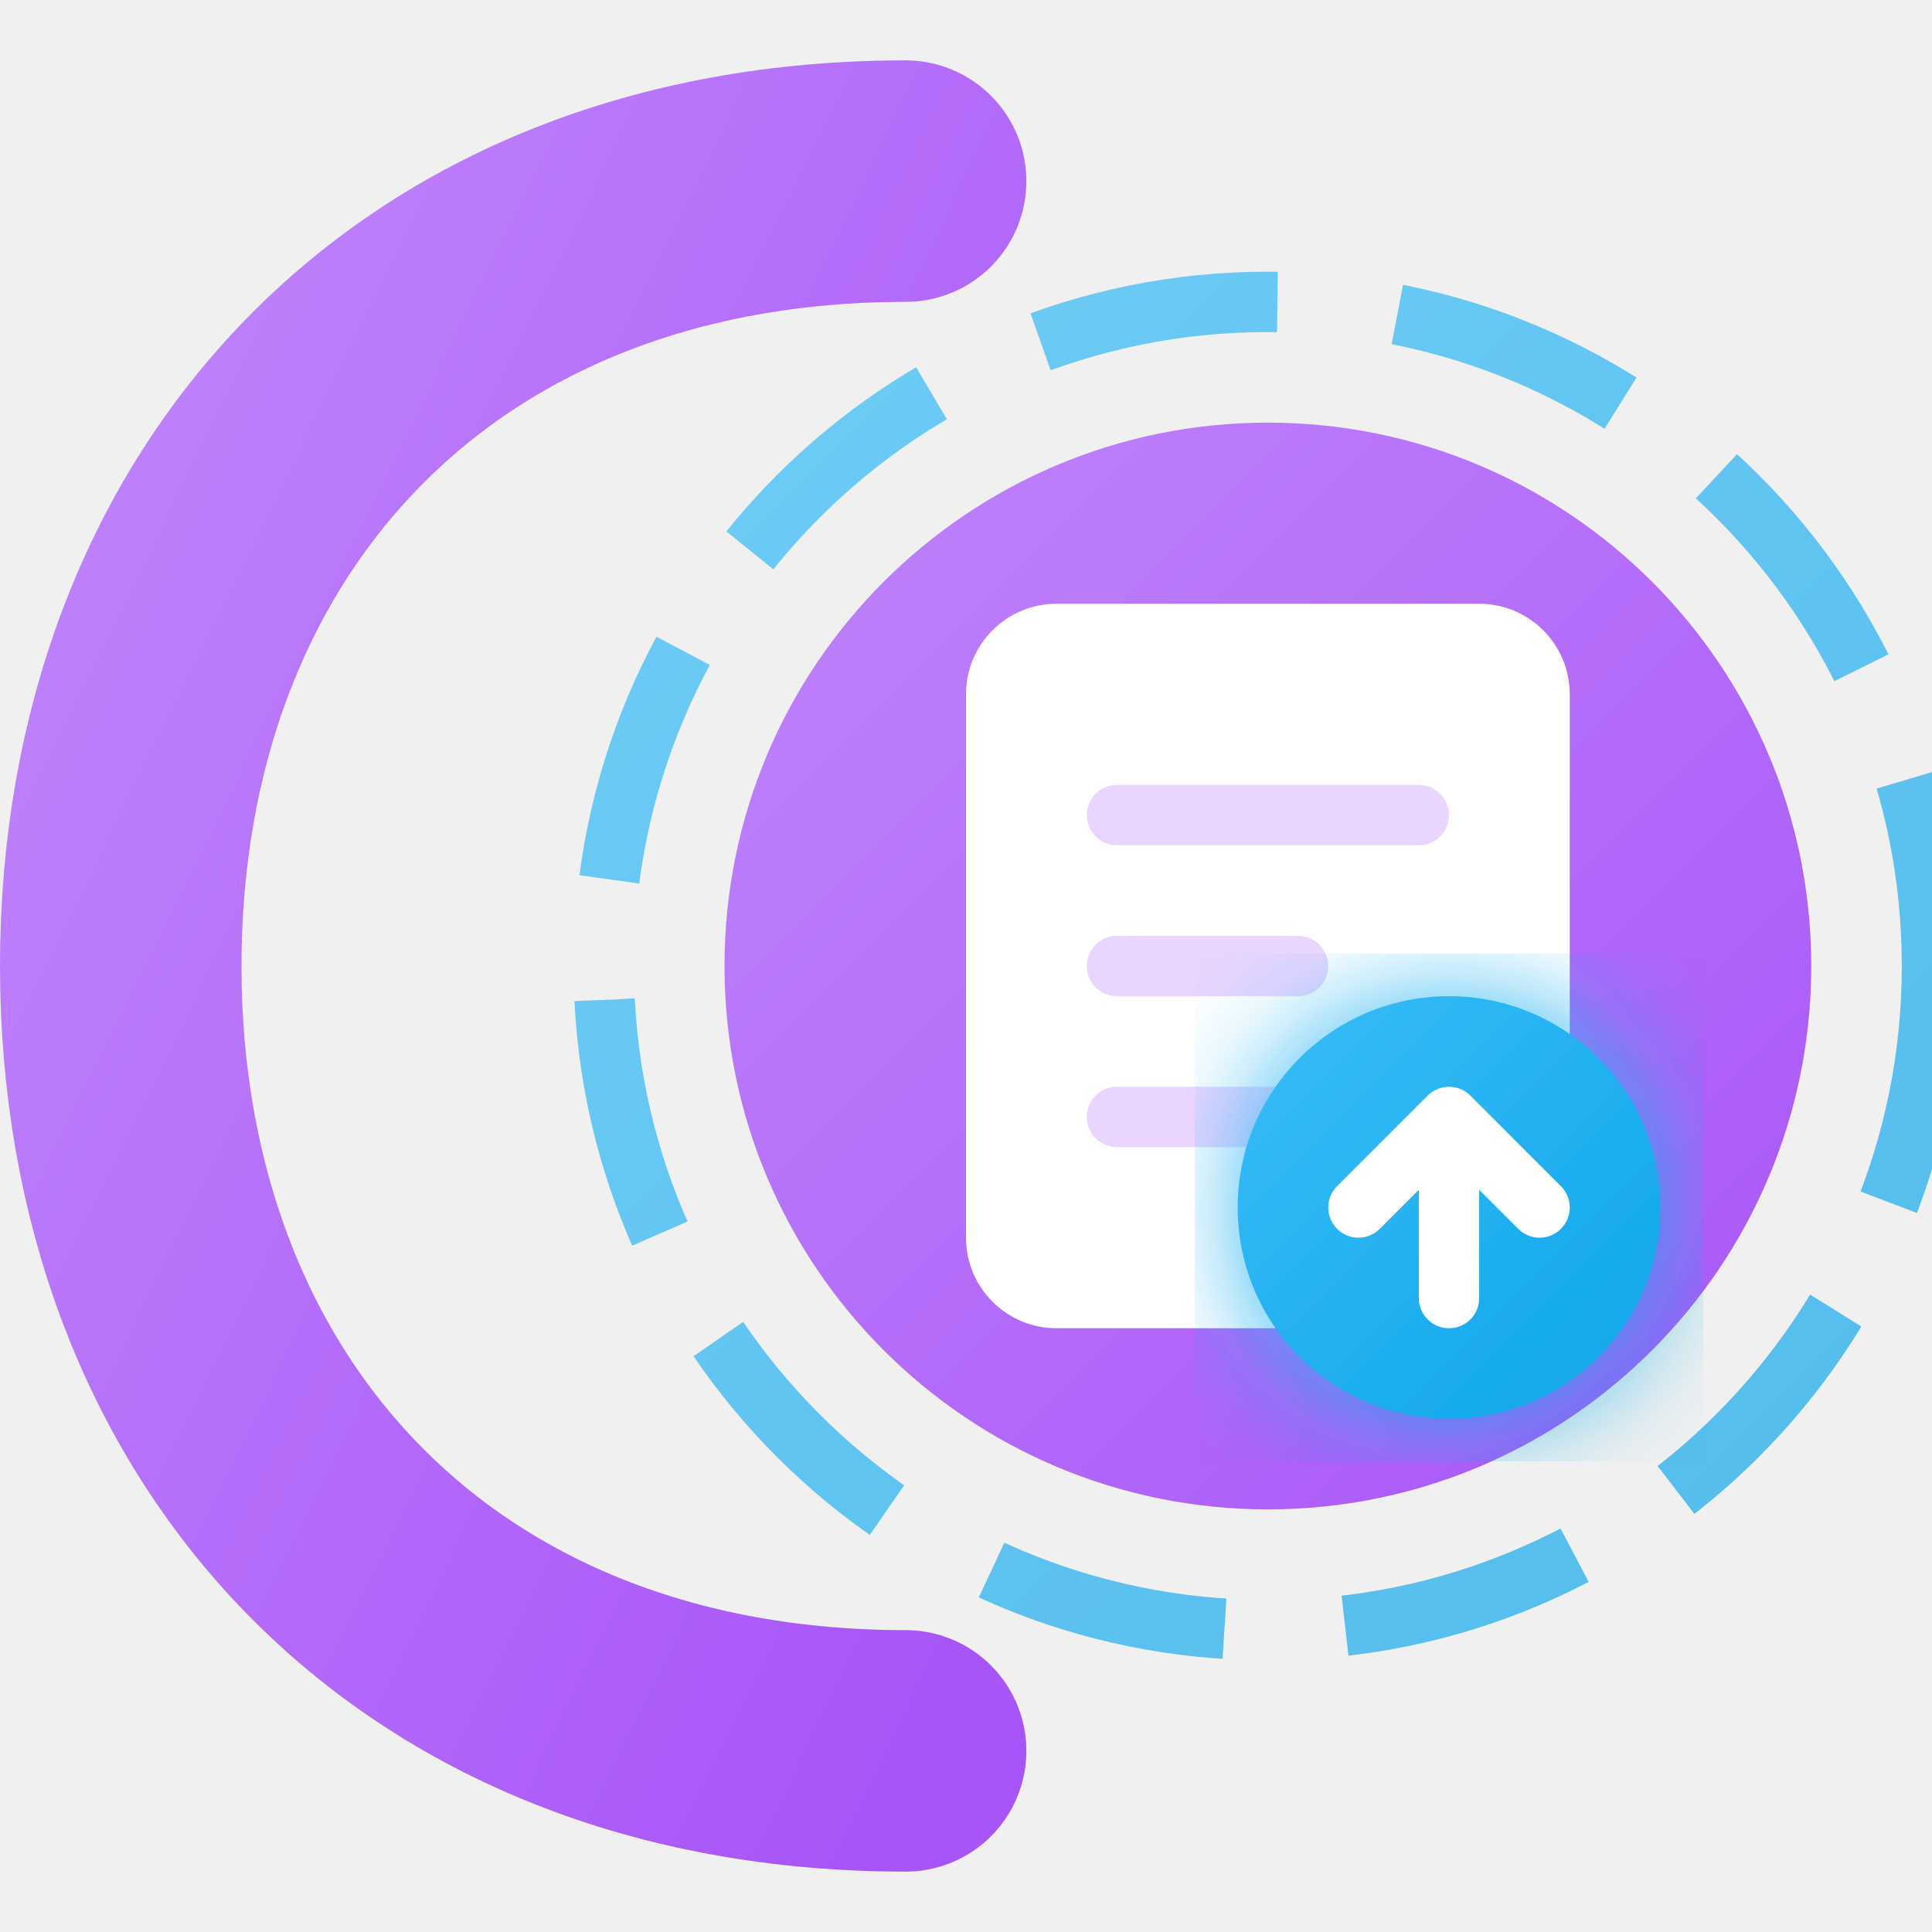
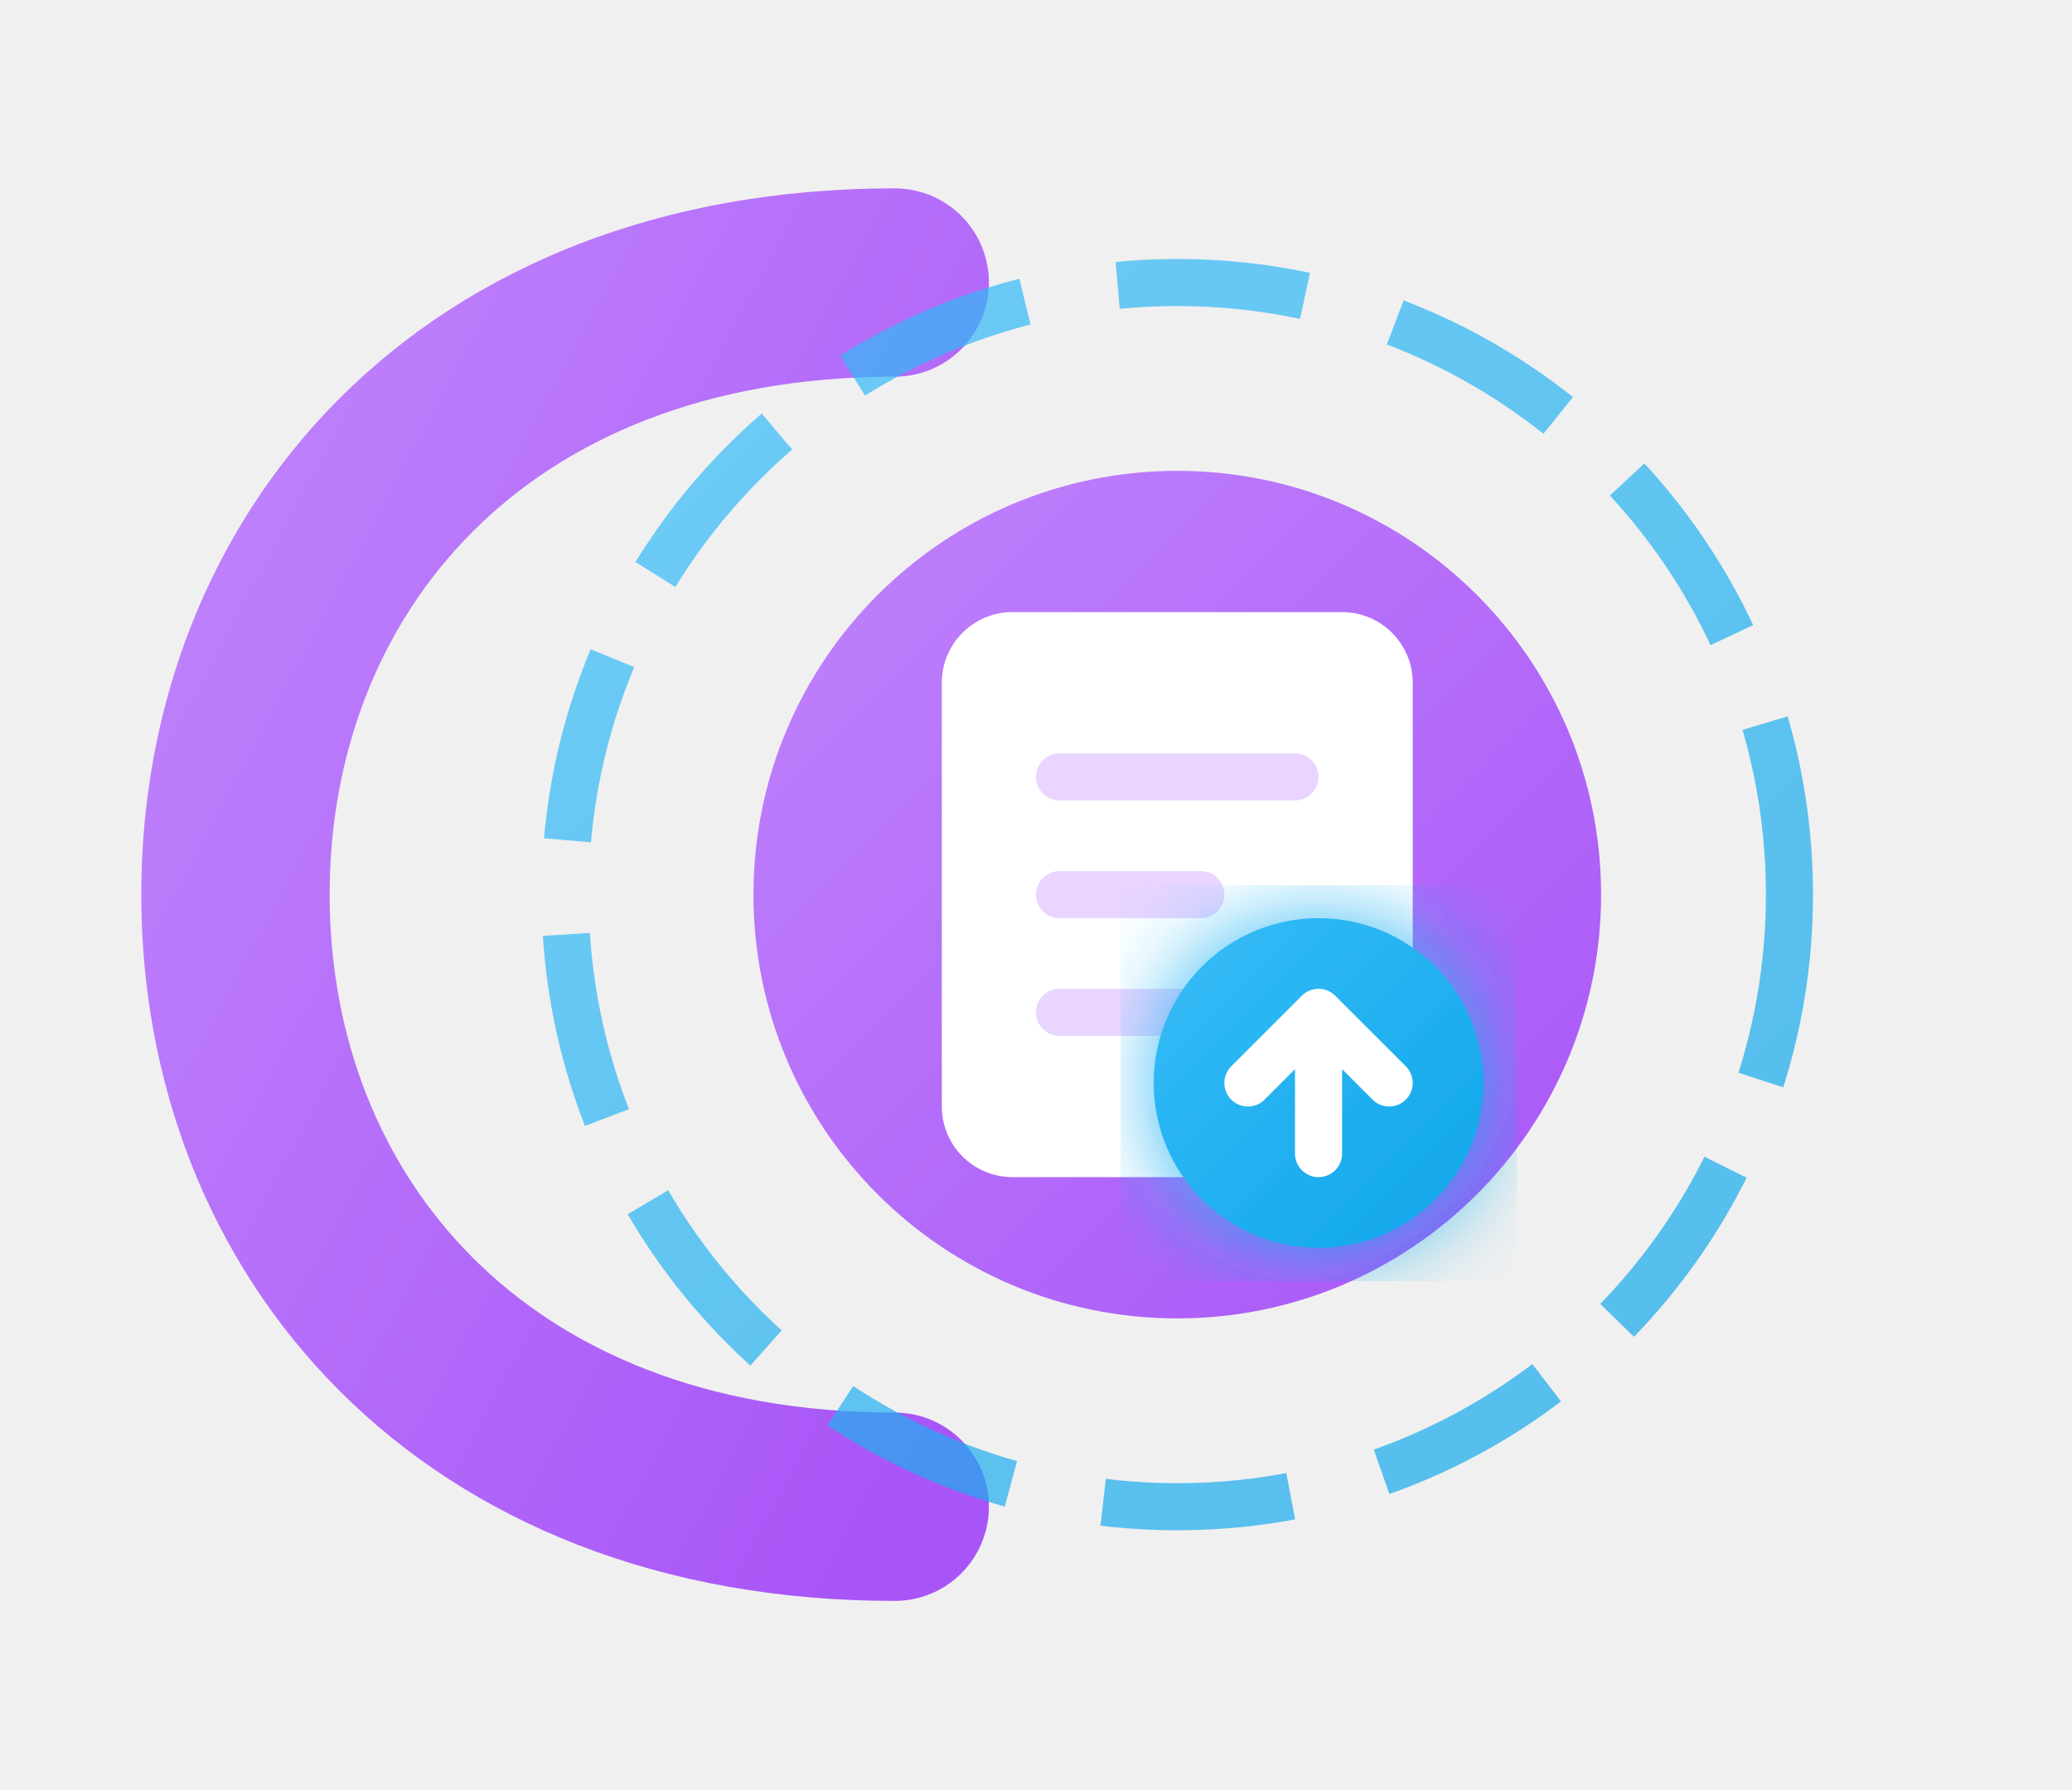
- <svg xmlns="http://www.w3.org/2000/svg" viewBox="0 0 64 64" fill="none">
+ <svg xmlns="http://www.w3.org/2000/svg" viewBox="0 0 88 76" fill="none">
  <defs>
    <linearGradient id="grad4f1" x1="0%" y1="0%" x2="100%" y2="100%">
      <stop offset="0%" style="stop-color:#C084FC" />
      <stop offset="100%" style="stop-color:#A855F7" />
    </linearGradient>
    <linearGradient id="grad4f2" x1="0%" y1="0%" x2="100%" y2="100%">
      <stop offset="0%" style="stop-color:#38BDF8" />
      <stop offset="100%" style="stop-color:#0EA5E9" />
    </linearGradient>
    <filter id="glow4f">
      <feGaussianBlur stdDeviation="2" result="blur" />
      <feMerge>
        <feMergeNode in="blur" />
        <feMergeNode in="SourceGraphic" />
      </feMerge>
    </filter>
  </defs>
-   <path d="M30 6C14 6 4 17 4 32C4 47 14 58 30 58" stroke="url(#grad4f1)" stroke-width="8" stroke-linecap="round" fill="none" />
-   <circle cx="42" cy="32" r="18" fill="url(#grad4f1)" />
-   <rect x="32" y="20" width="20" height="24" rx="3" fill="white" />
-   <rect x="36" y="26" width="12" height="2" rx="1" fill="#E9D5FF" />
-   <rect x="36" y="31" width="8" height="2" rx="1" fill="#E9D5FF" />
-   <rect x="36" y="36" width="10" height="2" rx="1" fill="#E9D5FF" />
-   <circle cx="48" cy="40" r="7" fill="url(#grad4f2)" filter="url(#glow4f)" />
-   <path d="M48 43V37M48 37L45 40M48 37L51 40" stroke="white" stroke-width="2" stroke-linecap="round" stroke-linejoin="round" />
-   <circle cx="42" cy="32" r="22" stroke="url(#grad4f2)" stroke-width="2" stroke-dasharray="8 4" fill="none" opacity="0.7" />
+   <path d="M38 12C20 12 10 24 10 38C10 52 20 64 38 64" stroke="url(#grad4f1)" stroke-width="8" stroke-linecap="round" fill="none" />
+   <circle cx="50" cy="38" r="18" fill="url(#grad4f1)" />
+   <rect x="40" y="26" width="20" height="24" rx="3" fill="white" />
+   <rect x="44" y="32" width="12" height="2" rx="1" fill="#E9D5FF" />
+   <rect x="44" y="37" width="8" height="2" rx="1" fill="#E9D5FF" />
+   <rect x="44" y="42" width="10" height="2" rx="1" fill="#E9D5FF" />
+   <circle cx="56" cy="46" r="7" fill="url(#grad4f2)" filter="url(#glow4f)" />
+   <path d="M56 49V43M56 43L53 46M56 43L59 46" stroke="white" stroke-width="2" stroke-linecap="round" stroke-linejoin="round" />
+   <circle cx="50" cy="38" r="26" stroke="url(#grad4f2)" stroke-width="2" stroke-dasharray="8 4" fill="none" opacity="0.7" />
</svg>
